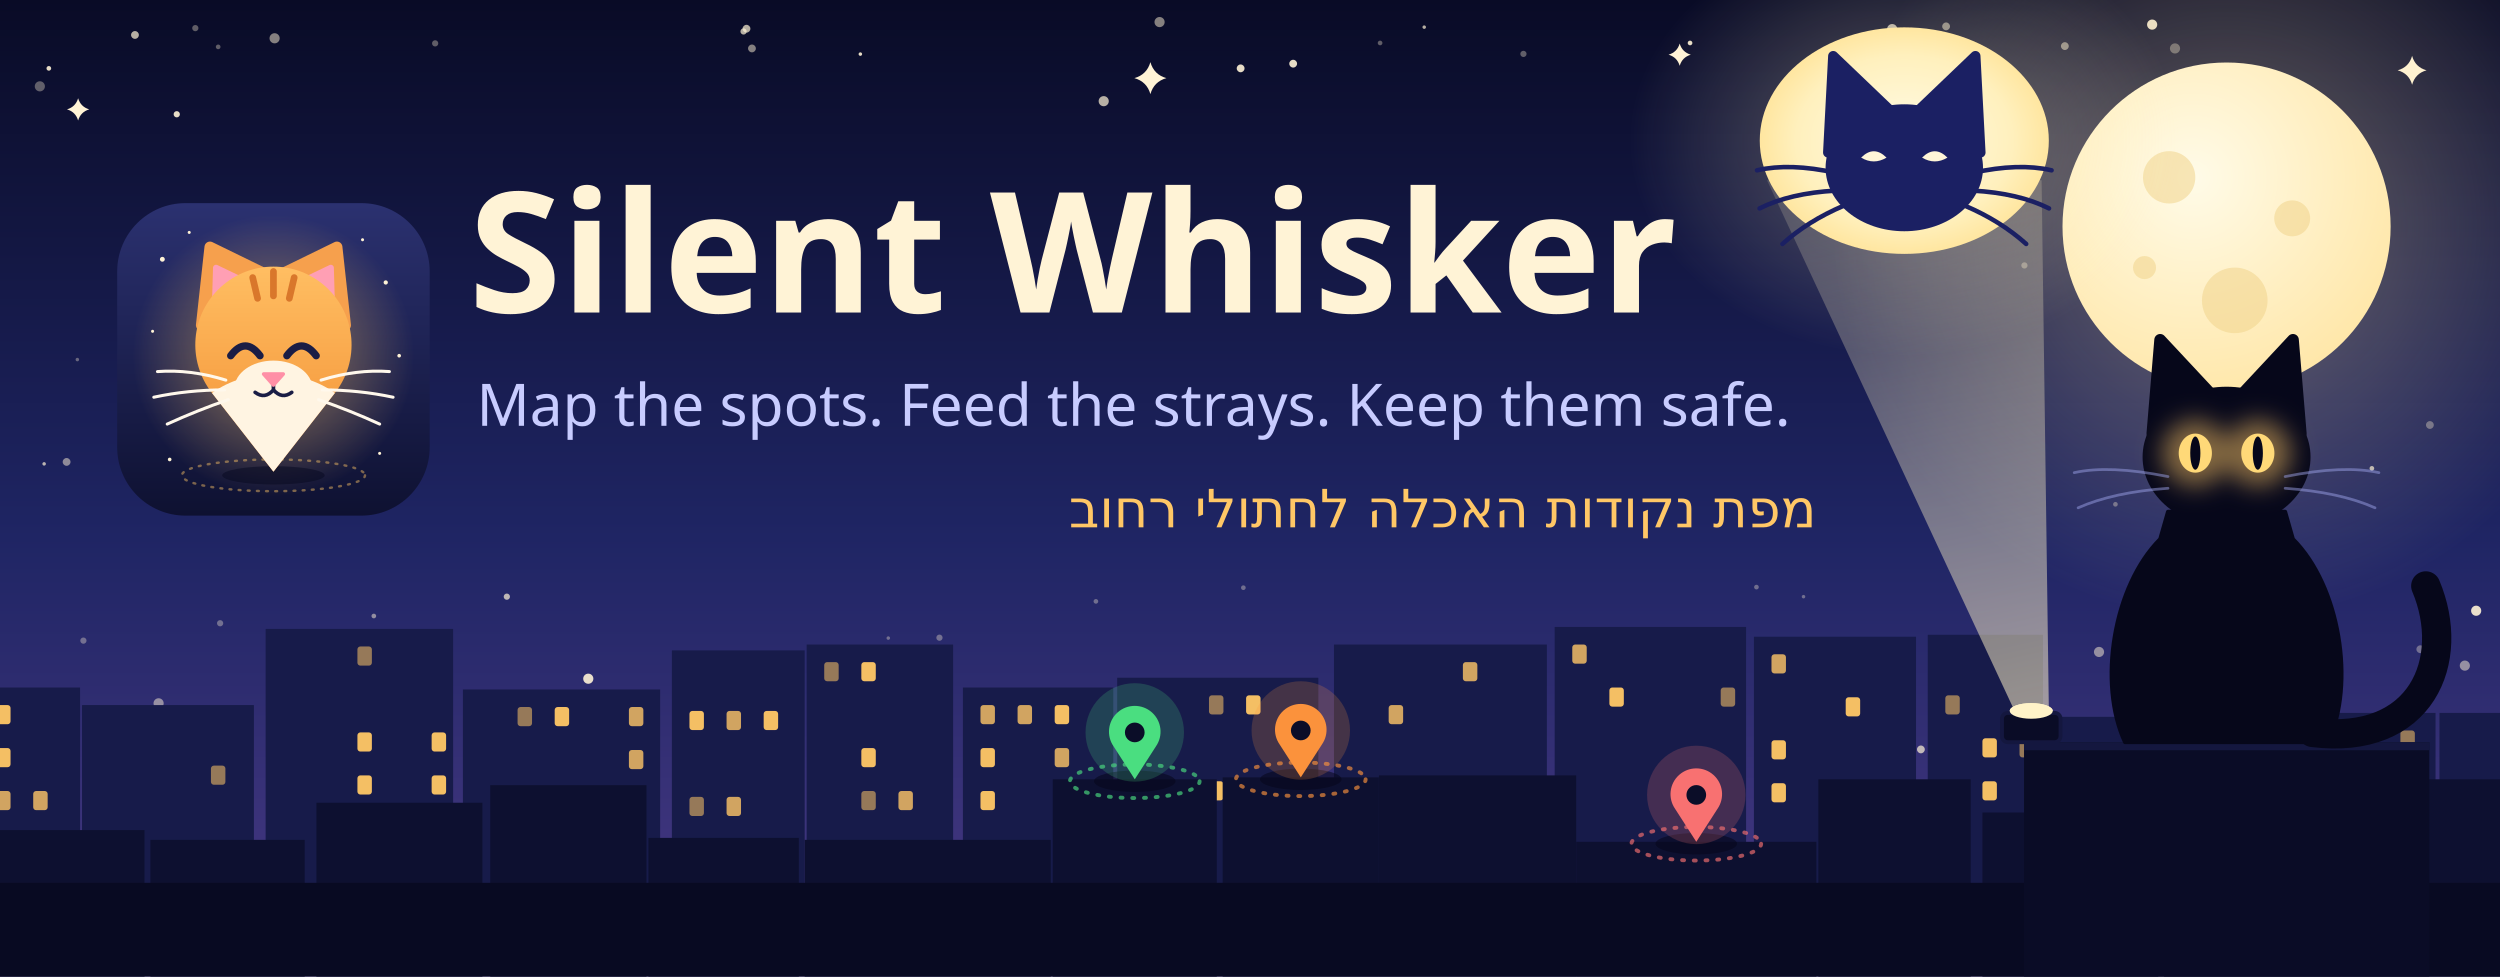
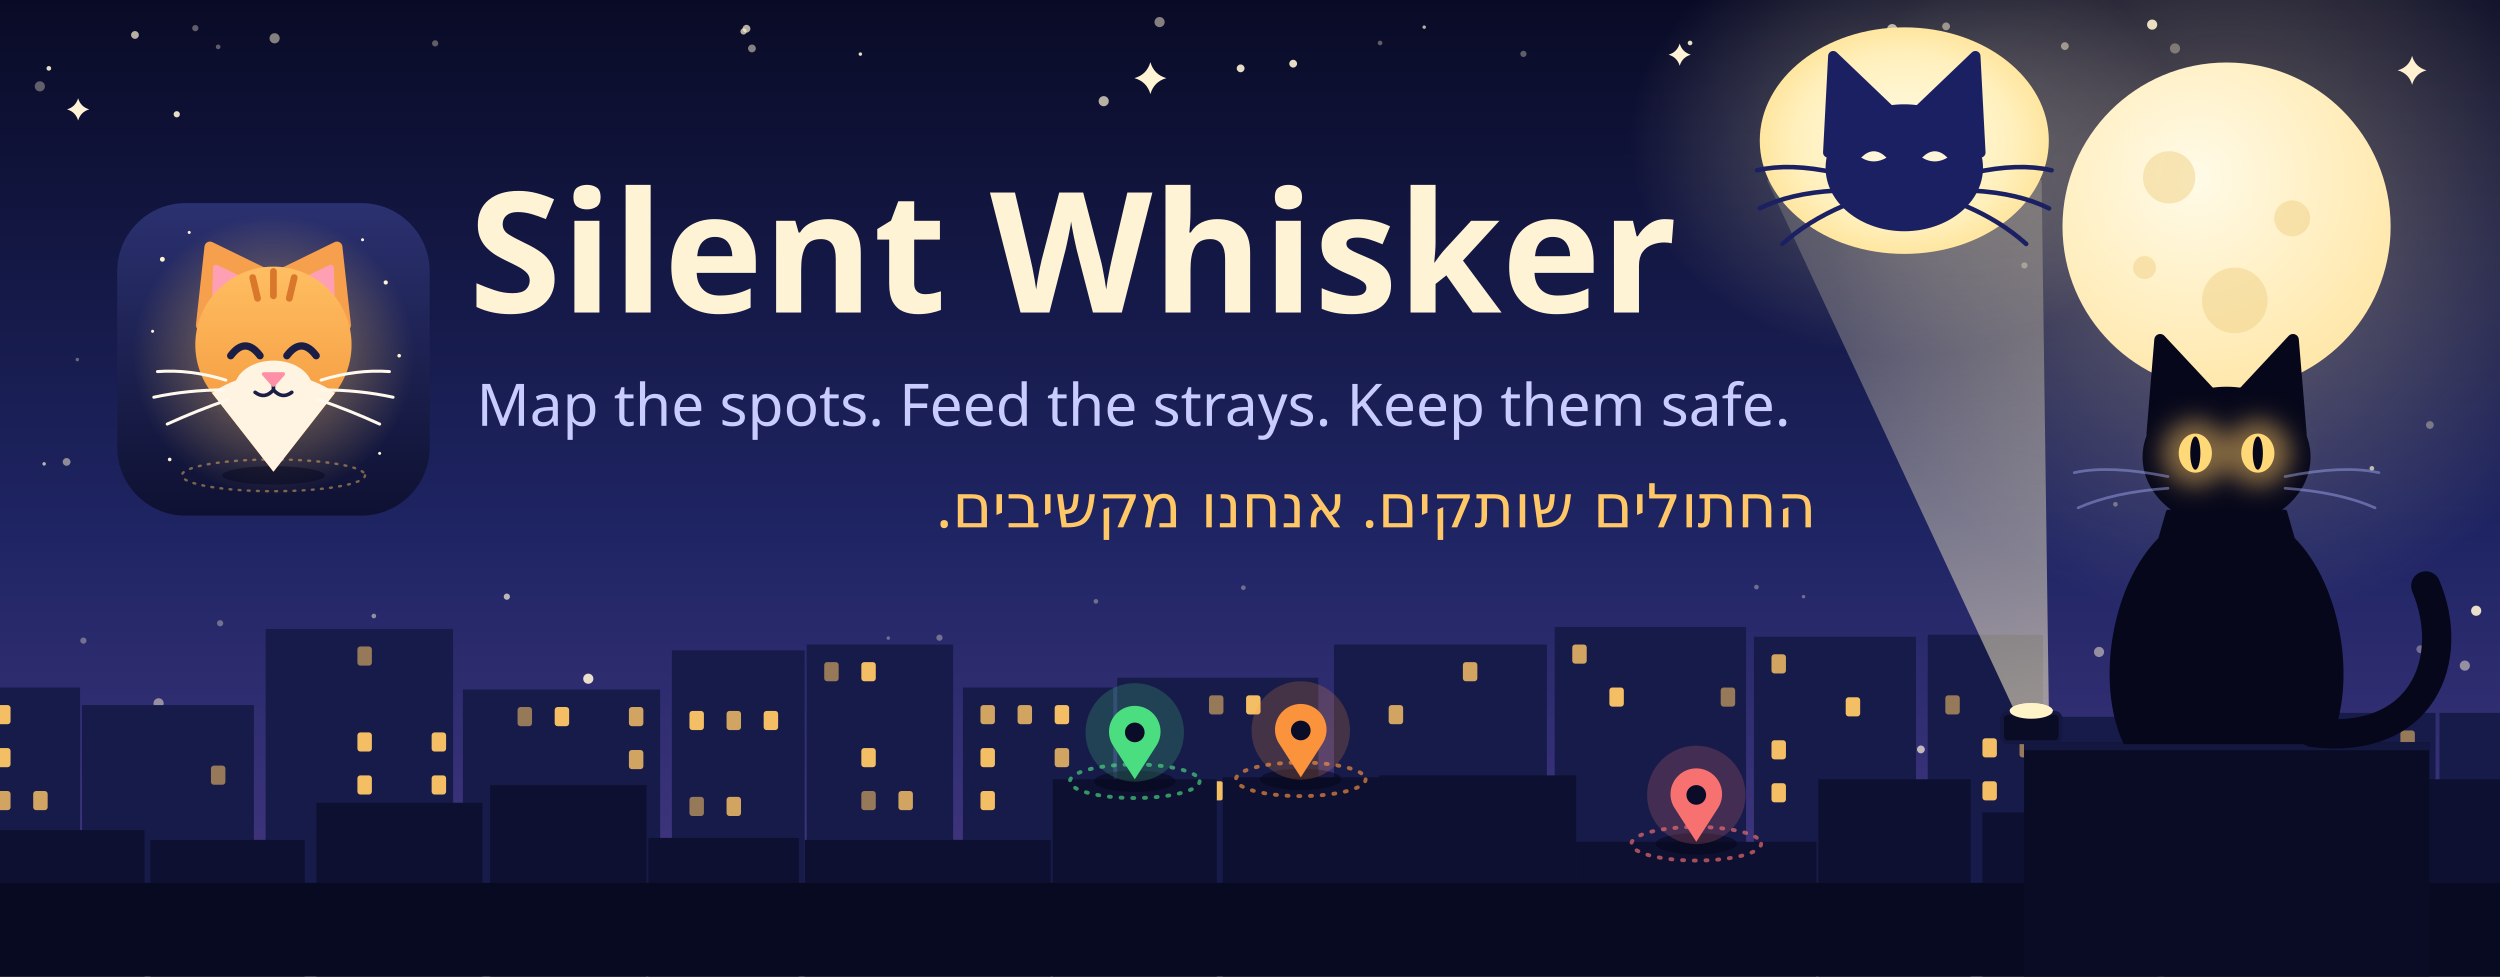
<svg xmlns="http://www.w3.org/2000/svg" viewBox="0 0 1280 500" width="1280" height="500" role="img" aria-labelledby="t d">
  <defs>
    <linearGradient id="sky" x1="0" y1="0" x2="0" y2="1">
      <stop offset="0" stop-color="#090b26" />
      <stop offset=".55" stop-color="#1f2564" />
      <stop offset="1" stop-color="#4a3a86" />
    </linearGradient>
    <radialGradient id="moon" cx=".4" cy=".35" r=".75">
      <stop offset="0" stop-color="#fffbe8" />
      <stop offset="1" stop-color="#ffe5a3" />
    </radialGradient>
    <radialGradient id="moonglow">
      <stop offset="0" stop-color="#ffe9b0" stop-opacity=".38" />
      <stop offset="1" stop-color="#ffe9b0" stop-opacity="0" />
    </radialGradient>
    <radialGradient id="sigdisc">
      <stop offset="0" stop-color="#fffbe6" />
      <stop offset=".75" stop-color="#fff0bd" />
      <stop offset="1" stop-color="#ffe6a0" />
    </radialGradient>
    <radialGradient id="sigglow">
      <stop offset="0" stop-color="#fff3c8" stop-opacity=".34" />
      <stop offset="1" stop-color="#fff3c8" stop-opacity="0" />
    </radialGradient>
    <filter id="blur" x="-50%" y="-50%" width="200%" height="200%">
      <feGaussianBlur stdDeviation="6" />
    </filter>
  </defs>
  <rect width="1280" height="500" fill="url(#sky)" />
  <g fill="#fff3d6">
    <circle cx="1101.9" cy="12.6" r="2.6" opacity="0.9" />
    <circle cx="1141.9" cy="43.1" r="2.6" opacity="0.35" />
    <circle cx="647.9" cy="388.8" r="2.6" opacity="0.35" />
    <circle cx="983.5" cy="383.7" r="2.0" opacity="0.7" />
    <circle cx="440.5" cy="27.7" r="0.9" opacity="0.9" />
    <circle cx="39.6" cy="184.1" r="0.9" opacity="0.35" />
    <circle cx="20.4" cy="44.2" r="2.6" opacity="0.35" />
    <circle cx="1104.5" cy="175" r="1.2" opacity="0.5" />
    <circle cx="780" cy="27.6" r="1.6" opacity="0.35" />
    <circle cx="1102.9" cy="55.1" r="2.6" opacity="0.7" />
    <circle cx="1036.5" cy="135.9" r="1.6" opacity="0.35" />
    <circle cx="662.1" cy="32.6" r="2.0" opacity="0.9" />
    <circle cx="636.6" cy="300.9" r="1.2" opacity="0.35" />
    <circle cx="1214.4" cy="239.8" r="1.2" opacity="0.7" />
    <circle cx="225.5" cy="355.7" r="1.6" opacity="0.35" />
    <circle cx="73.6" cy="409.9" r="1.2" opacity="0.7" />
    <circle cx="1202.6" cy="414.3" r="2.6" opacity="0.5" />
    <circle cx="25" cy="35" r="1.2" opacity="0.9" />
    <circle cx="380.7" cy="16.1" r="1.6" opacity="0.7" />
    <circle cx="751.1" cy="339.1" r="1.6" opacity="0.9" />
    <circle cx="449.6" cy="388.5" r="1.6" opacity="0.5" />
    <circle cx="684.6" cy="395.9" r="0.9" opacity="0.9" />
    <circle cx="1115.6" cy="245.3" r="1.6" opacity="0.35" />
    <circle cx="923.4" cy="305.5" r="0.9" opacity="0.35" />
    <circle cx="865.3" cy="22" r="1.2" opacity="0.9" />
    <circle cx="301.2" cy="347.5" r="2.6" opacity="0.9" />
    <circle cx="1113.6" cy="24.8" r="2.6" opacity="0.35" />
    <circle cx="111.7" cy="24" r="1.2" opacity="0.35" />
    <circle cx="42.7" cy="328" r="1.6" opacity="0.35" />
    <circle cx="996.4" cy="13.5" r="2.0" opacity="0.5" />
    <circle cx="1240.2" cy="414.4" r="1.2" opacity="0.35" />
    <circle cx="1134.8" cy="285.2" r="2.0" opacity="0.5" />
    <circle cx="161.3" cy="394.6" r="0.9" opacity="0.7" />
    <circle cx="140.6" cy="19.6" r="2.6" opacity="0.5" />
    <circle cx="563.5" cy="397" r="0.9" opacity="0.35" />
    <circle cx="1083.1" cy="258.2" r="1.2" opacity="0.35" />
    <circle cx="1239.2" cy="332.4" r="2.0" opacity="0.35" />
    <circle cx="1114.5" cy="387.2" r="0.9" opacity="0.35" />
    <circle cx="34.1" cy="236.5" r="2.0" opacity="0.5" />
    <circle cx="1102.3" cy="142.7" r="2.6" opacity="0.35" />
    <circle cx="593.7" cy="11.3" r="2.6" opacity="0.5" />
    <circle cx="100" cy="14.4" r="1.6" opacity="0.35" />
    <circle cx="729.2" cy="13.9" r="0.9" opacity="0.7" />
    <circle cx="613.3" cy="365" r="2.0" opacity="0.35" />
    <circle cx="697.2" cy="390.8" r="0.9" opacity="0.5" />
    <circle cx="687.6" cy="399.8" r="0.9" opacity="0.9" />
    <circle cx="1147" cy="98.8" r="1.2" opacity="0.9" />
    <circle cx="22.6" cy="237.5" r="0.9" opacity="0.7" />
    <circle cx="635.2" cy="35" r="2.0" opacity="0.9" />
    <circle cx="561.1" cy="307.9" r="1.2" opacity="0.35" />
    <circle cx="1166.5" cy="405.3" r="0.9" opacity="0.7" />
    <circle cx="968.8" cy="14.9" r="2.6" opacity="0.7" />
    <circle cx="854.7" cy="409.7" r="1.2" opacity="0.35" />
    <circle cx="81.2" cy="360.1" r="2.6" opacity="0.5" />
    <circle cx="385" cy="24.8" r="2.0" opacity="0.5" />
    <circle cx="582.1" cy="405.5" r="0.9" opacity="0.7" />
    <circle cx="812.7" cy="336.1" r="2.6" opacity="0.9" />
    <circle cx="1074.7" cy="333.8" r="2.6" opacity="0.5" />
    <circle cx="1057.2" cy="23.6" r="2.0" opacity="0.5" />
    <circle cx="481" cy="326.5" r="1.6" opacity="0.35" />
    <circle cx="1267.8" cy="312.7" r="2.6" opacity="0.9" />
    <circle cx="402.5" cy="359.1" r="1.2" opacity="0.35" />
    <circle cx="259.5" cy="305.5" r="1.6" opacity="0.7" />
    <circle cx="382.2" cy="14.7" r="2.0" opacity="0.7" />
    <circle cx="706.6" cy="22" r="1.2" opacity="0.35" />
    <circle cx="69.1" cy="17.9" r="2.0" opacity="0.7" />
    <circle cx="454.8" cy="326.7" r="0.9" opacity="0.35" />
    <circle cx="899.3" cy="300.6" r="1.2" opacity="0.35" />
    <circle cx="53" cy="409.4" r="1.6" opacity="0.7" />
    <circle cx="952.1" cy="52.6" r="1.6" opacity="0.5" />
    <circle cx="1262" cy="340.8" r="2.6" opacity="0.5" />
    <circle cx="90.5" cy="58.5" r="1.6" opacity="0.9" />
    <circle cx="222.8" cy="22.2" r="1.6" opacity="0.35" />
    <circle cx="565.1" cy="51.8" r="2.6" opacity="0.7" />
    <circle cx="880.5" cy="373.8" r="0.9" opacity="0.7" />
    <circle cx="191.4" cy="315.4" r="1.2" opacity="0.5" />
    <circle cx="1244.1" cy="217.6" r="2.0" opacity="0.35" />
    <circle cx="112.7" cy="319.1" r="1.6" opacity="0.35" />
  </g>
  <path d="M589 31.8 Q590.8 38.2 597.2 40 Q590.8 41.8 589 48.2 Q587.2 41.8 580.8 40 Q587.2 38.2 589 31.8Z" fill="#fff3d6" />
  <path d="M860 22.3 Q861.3 26.7 865.7 28 Q861.3 29.3 860 33.7 Q858.7 29.3 854.3 28 Q858.7 26.7 860 22.3Z" fill="#fff3d6" />
  <path d="M40 50.3 Q41.3 54.7 45.7 56 Q41.3 57.3 40 61.7 Q38.7 57.3 34.3 56 Q38.7 54.7 40 50.3Z" fill="#fff3d6" />
  <path d="M1235 28.6 Q1236.6 34.4 1242.4 36 Q1236.6 37.6 1235 43.4 Q1233.4 37.6 1227.6 36 Q1233.4 34.4 1235 28.6Z" fill="#fff3d6" />
  <circle cx="1140" cy="116" r="201.6" fill="url(#moonglow)" />
  <circle cx="1140" cy="116" r="84" fill="url(#moon)" />
  <g fill="#f0d48c" opacity=".55">
    <circle cx="1110.6" cy="90.8" r="13.4" />
    <circle cx="1173.6" cy="111.8" r="9.2" />
    <circle cx="1144.2" cy="153.8" r="16.8" />
    <circle cx="1098" cy="137" r="5.9" />
  </g>
  <rect x="-30" y="352" width="71" height="116" fill="#171b4a" />
  <rect x="-21" y="383" width="7.4" height="9.8" rx="1.5" fill="#ffc766" opacity="0.95" />
  <rect x="-21" y="405" width="7.4" height="9.8" rx="1.5" fill="#ffc766" opacity="0.55" />
  <rect x="-2" y="361" width="7.4" height="9.8" rx="1.5" fill="#ffc766" opacity="0.95" />
  <rect x="-2" y="383" width="7.4" height="9.8" rx="1.5" fill="#ffc766" opacity="0.95" />
  <rect x="-2" y="405" width="7.4" height="9.8" rx="1.5" fill="#ffc766" opacity="0.8" />
  <rect x="17" y="405" width="7.4" height="9.8" rx="1.5" fill="#ffc766" opacity="0.8" />
  <rect x="42" y="361" width="88" height="107" fill="#171b4a" />
  <rect x="108" y="392" width="7.4" height="9.8" rx="1.5" fill="#ffc766" opacity="0.55" />
  <rect x="136" y="322" width="96" height="146" fill="#171b4a" />
  <rect x="183" y="331" width="7.4" height="9.8" rx="1.5" fill="#ffc766" opacity="0.55" />
  <rect x="183" y="375" width="7.4" height="9.8" rx="1.5" fill="#ffc766" opacity="0.95" />
  <rect x="183" y="397" width="7.4" height="9.8" rx="1.5" fill="#ffc766" opacity="0.95" />
  <rect x="221" y="375" width="7.4" height="9.8" rx="1.5" fill="#ffc766" opacity="0.95" />
  <rect x="221" y="397" width="7.4" height="9.8" rx="1.5" fill="#ffc766" opacity="0.95" />
  <rect x="237" y="353" width="101" height="115" fill="#171b4a" />
  <rect x="265" y="362" width="7.4" height="9.8" rx="1.5" fill="#ffc766" opacity="0.55" />
  <rect x="265" y="406" width="7.4" height="9.8" rx="1.5" fill="#ffc766" opacity="0.95" />
  <rect x="284" y="362" width="7.4" height="9.8" rx="1.5" fill="#ffc766" opacity="0.95" />
  <rect x="303" y="406" width="7.4" height="9.8" rx="1.5" fill="#ffc766" opacity="0.55" />
  <rect x="322" y="362" width="7.4" height="9.8" rx="1.5" fill="#ffc766" opacity="0.8" />
  <rect x="322" y="384" width="7.4" height="9.8" rx="1.5" fill="#ffc766" opacity="0.8" />
  <rect x="344" y="333" width="68" height="135" fill="#171b4a" />
  <rect x="353" y="364" width="7.4" height="9.8" rx="1.5" fill="#ffc766" opacity="0.95" />
  <rect x="353" y="408" width="7.4" height="9.8" rx="1.5" fill="#ffc766" opacity="0.55" />
  <rect x="372" y="364" width="7.4" height="9.8" rx="1.5" fill="#ffc766" opacity="0.8" />
  <rect x="372" y="408" width="7.4" height="9.8" rx="1.5" fill="#ffc766" opacity="0.8" />
  <rect x="391" y="364" width="7.4" height="9.8" rx="1.5" fill="#ffc766" opacity="0.95" />
  <rect x="413" y="330" width="75" height="138" fill="#171b4a" />
  <rect x="422" y="339" width="7.4" height="9.8" rx="1.5" fill="#ffc766" opacity="0.55" />
  <rect x="441" y="339" width="7.4" height="9.8" rx="1.5" fill="#ffc766" opacity="0.95" />
  <rect x="441" y="383" width="7.4" height="9.8" rx="1.5" fill="#ffc766" opacity="0.95" />
  <rect x="441" y="405" width="7.4" height="9.8" rx="1.5" fill="#ffc766" opacity="0.55" />
  <rect x="460" y="405" width="7.4" height="9.8" rx="1.5" fill="#ffc766" opacity="0.8" />
  <rect x="493" y="352" width="77" height="116" fill="#171b4a" />
  <rect x="502" y="361" width="7.4" height="9.8" rx="1.5" fill="#ffc766" opacity="0.8" />
  <rect x="502" y="383" width="7.4" height="9.8" rx="1.5" fill="#ffc766" opacity="0.95" />
  <rect x="502" y="405" width="7.4" height="9.8" rx="1.5" fill="#ffc766" opacity="0.95" />
  <rect x="521" y="361" width="7.4" height="9.8" rx="1.5" fill="#ffc766" opacity="0.8" />
  <rect x="540" y="361" width="7.4" height="9.8" rx="1.5" fill="#ffc766" opacity="0.95" />
  <rect x="540" y="383" width="7.4" height="9.8" rx="1.5" fill="#ffc766" opacity="0.8" />
  <rect x="572" y="347" width="103" height="121" fill="#171b4a" />
  <rect x="619" y="356" width="7.4" height="9.8" rx="1.5" fill="#ffc766" opacity="0.55" />
  <rect x="619" y="400" width="7.4" height="9.8" rx="1.5" fill="#ffc766" opacity="0.95" />
  <rect x="638" y="356" width="7.4" height="9.8" rx="1.5" fill="#ffc766" opacity="0.95" />
  <rect x="638" y="400" width="7.4" height="9.8" rx="1.5" fill="#ffc766" opacity="0.8" />
  <rect x="683" y="330" width="109" height="138" fill="#171b4a" />
  <rect x="711" y="361" width="7.4" height="9.8" rx="1.5" fill="#ffc766" opacity="0.8" />
  <rect x="730" y="405" width="7.4" height="9.8" rx="1.5" fill="#ffc766" opacity="0.8" />
  <rect x="749" y="339" width="7.4" height="9.8" rx="1.5" fill="#ffc766" opacity="0.8" />
  <rect x="796" y="321" width="98" height="147" fill="#171b4a" />
  <rect x="805" y="330" width="7.4" height="9.8" rx="1.5" fill="#ffc766" opacity="0.8" />
  <rect x="824" y="352" width="7.4" height="9.8" rx="1.5" fill="#ffc766" opacity="0.95" />
  <rect x="881" y="352" width="7.4" height="9.8" rx="1.5" fill="#ffc766" opacity="0.55" />
  <rect x="898" y="326" width="83" height="142" fill="#171b4a" />
  <rect x="907" y="335" width="7.4" height="9.8" rx="1.5" fill="#ffc766" opacity="0.8" />
  <rect x="907" y="379" width="7.4" height="9.8" rx="1.5" fill="#ffc766" opacity="0.95" />
  <rect x="907" y="401" width="7.4" height="9.8" rx="1.5" fill="#ffc766" opacity="0.95" />
  <rect x="945" y="357" width="7.4" height="9.8" rx="1.5" fill="#ffc766" opacity="0.95" />
  <rect x="945" y="401" width="7.4" height="9.8" rx="1.5" fill="#ffc766" opacity="0.8" />
  <rect x="987" y="325" width="59" height="143" fill="#171b4a" />
  <rect x="996" y="356" width="7.4" height="9.8" rx="1.5" fill="#ffc766" opacity="0.55" />
  <rect x="996" y="400" width="7.4" height="9.8" rx="1.5" fill="#ffc766" opacity="0.8" />
  <rect x="1015" y="378" width="7.4" height="9.8" rx="1.5" fill="#ffc766" opacity="0.95" />
  <rect x="1015" y="400" width="7.4" height="9.8" rx="1.5" fill="#ffc766" opacity="0.95" />
  <rect x="1034" y="378" width="7.4" height="9.8" rx="1.5" fill="#ffc766" opacity="0.55" />
  <rect x="1047" y="367" width="111" height="101" fill="#171b4a" />
  <rect x="1113" y="398" width="7.4" height="9.8" rx="1.5" fill="#ffc766" opacity="0.8" />
  <rect x="1132" y="398" width="7.4" height="9.8" rx="1.5" fill="#ffc766" opacity="0.55" />
  <rect x="1163" y="365" width="84" height="103" fill="#171b4a" />
  <rect x="1172" y="374" width="7.4" height="9.8" rx="1.5" fill="#ffc766" opacity="0.8" />
  <rect x="1172" y="396" width="7.4" height="9.8" rx="1.5" fill="#ffc766" opacity="0.95" />
  <rect x="1191" y="396" width="7.4" height="9.8" rx="1.5" fill="#ffc766" opacity="0.55" />
  <rect x="1210" y="374" width="7.4" height="9.8" rx="1.5" fill="#ffc766" opacity="0.55" />
  <rect x="1229" y="374" width="7.4" height="9.8" rx="1.5" fill="#ffc766" opacity="0.55" />
  <rect x="1229" y="396" width="7.4" height="9.8" rx="1.5" fill="#ffc766" opacity="0.95" />
  <rect x="1249" y="365" width="109" height="103" fill="#171b4a" />
  <rect x="1334" y="396" width="7.4" height="9.8" rx="1.5" fill="#ffc766" opacity="0.8" />
  <rect x="-40" y="425" width="114" height="75" fill="#0d1030" />
  <rect x="77" y="430" width="79" height="70" fill="#0d1030" />
  <rect x="162" y="411" width="85" height="89" fill="#0d1030" />
  <rect x="251" y="402" width="80" height="98" fill="#0d1030" />
  <rect x="332" y="429" width="77" height="71" fill="#0d1030" />
  <rect x="412" y="430" width="126" height="70" fill="#0d1030" />
  <rect x="539" y="399" width="84" height="101" fill="#0d1030" />
  <rect x="626" y="398" width="80" height="102" fill="#0d1030" />
  <rect x="706" y="397" width="101" height="103" fill="#0d1030" />
  <rect x="807" y="431" width="123" height="69" fill="#0d1030" />
  <rect x="931" y="399" width="78" height="101" fill="#0d1030" />
  <rect x="1015" y="416" width="90" height="84" fill="#0d1030" />
  <rect x="1108" y="400" width="91" height="100" fill="#0d1030" />
  <rect x="1199" y="399" width="112" height="101" fill="#0d1030" />
  <rect x="0" y="452" width="1280" height="48" fill="#080a22" />
  <linearGradient id="beam" gradientUnits="userSpaceOnUse" x1="1040" y1="363" x2="975" y2="72">
    <stop offset="0" stop-color="#fff3c8" stop-opacity=".55" />
    <stop offset="1" stop-color="#fff3c8" stop-opacity=".14" />
  </linearGradient>
  <ellipse cx="975" cy="72" rx="140.6" ry="110.2" fill="url(#sigglow)" />
  <path d="M1031 363 L904.7 92.3 L1045.3 92.3 L1049 363 Z" fill="url(#beam)" />
  <ellipse cx="975" cy="72" rx="74" ry="58" fill="url(#sigdisc)" />
  <g transform="translate(975 75.5) scale(1.3)">
    <g fill="#1b2063" stroke="#1b2063" stroke-linejoin="round" stroke-width="4">
      <ellipse cx="0" cy="8" rx="31" ry="25" stroke="none" />
      <path d="M-30 2 L-28 -36 L-5 -14 Z" />
      <path d="M30 2 L28 -36 L5 -14 Z" />
    </g>
    <g stroke="#1b2063" stroke-width="1.8" stroke-linecap="round" fill="none">
      <path d="M-27 10 Q-45 6 -58 9" />
      <path d="M-27 17 Q-45 18 -57 24" />
      <path d="M-24 23 Q-38 29 -48 38" />
      <path d="M27 10 Q45 6 58 9" />
      <path d="M27 17 Q45 18 57 24" />
      <path d="M24 23 Q38 29 48 38" />
    </g>
    <g fill="#fff6d8">
      <path d="M-17 4 Q-12 -1 -7 4 Q-12 7 -17 4Z" />
      <path d="M17 4 Q12 -1 7 4 Q12 7 17 4Z" />
    </g>
  </g>
  <g>
    <rect x="1025" y="365" width="30" height="15" rx="3" fill="#0a0c26" />
    <ellipse cx="1040" cy="364" rx="11" ry="4" fill="#fff3c8" />
  </g>
  <rect x="1036.3" y="380" width="207.5" height="120" fill="#0a0c26" />
  <rect x="1036.3" y="380" width="207.5" height="4.1" fill="#14173f" />
  <g>
    <rect x="1025" y="365" width="30" height="15" rx="3" fill="#0a0c26" stroke="#14173f" stroke-width="2" />
    <ellipse cx="1040" cy="364" rx="11" ry="4" fill="#fff3c8" />
  </g>
  <g transform="translate(1140 380) scale(1)">
    <g fill="#06071a" stroke="#06071a" stroke-linejoin="round">
      <path d="M-52 0 C-66 -30 -58 -80 -34 -104 L-30 -118 L30 -118 L34 -104 C58 -80 66 -30 52 0 Z" stroke-width="2" />
      <ellipse cx="0" cy="-146" rx="43" ry="36" stroke="none" />
      <path d="M-38 -158 L-34 -206 L-6 -176 Z" stroke-width="6" />
      <path d="M38 -158 L34 -206 L6 -176 Z" stroke-width="6" />
    </g>
    <path d="M44 -5 C100 2 118 -42 102 -80" fill="none" stroke="#06071a" stroke-width="15" stroke-linecap="round" />
    <g opacity=".5" filter="url(#blur)">
      <circle cx="-16" cy="-148" r="17" fill="#ffc766" />
      <circle cx="16" cy="-148" r="17" fill="#ffc766" />
    </g>
    <g fill="#ffd978">
      <ellipse cx="-16" cy="-148" rx="8.5" ry="10" />
      <ellipse cx="16" cy="-148" rx="8.5" ry="10" />
    </g>
    <g fill="#06071a">
      <ellipse cx="-16" cy="-148" rx="2.6" ry="8.5" />
      <ellipse cx="16" cy="-148" rx="2.6" ry="8.5" />
    </g>
    <g stroke="#9aa0e6" stroke-opacity=".5" stroke-width="1.4" stroke-linecap="round" fill="none">
      <path d="M-30 -136 Q-60 -142 -78 -138" />
      <path d="M-30 -130 Q-58 -128 -76 -120" />
      <path d="M30 -136 Q60 -142 78 -138" />
      <path d="M30 -130 Q58 -128 76 -120" />
    </g>
  </g>
  <g transform="translate(581 399)">
    <ellipse cx="0" cy="1" rx="20.9" ry="5.5" fill="#05061a" opacity=".55" />
    <ellipse cx="0" cy="1" rx="33.2" ry="8.6" fill="none" stroke="#4ade80" stroke-opacity=".65" stroke-width="2" stroke-dasharray="1 5" stroke-linecap="round" />
    <g transform="scale(1.2)">
      <circle cx="0" cy="-20" r="21" fill="#4ade80" opacity=".2" />
      <path d="M0 0 L-9 -14 A11 11 0 1 1 9 -14 Z" fill="#4ade80" />
      <circle cx="0" cy="-20" r="4.2" fill="#0b0d28" />
    </g>
  </g>
  <g transform="translate(666 398)">
    <ellipse cx="0" cy="1" rx="20.9" ry="5.5" fill="#05061a" opacity=".55" />
    <ellipse cx="0" cy="1" rx="33.2" ry="8.6" fill="none" stroke="#fb923c" stroke-opacity=".65" stroke-width="2" stroke-dasharray="1 5" stroke-linecap="round" />
    <g transform="scale(1.2)">
      <circle cx="0" cy="-20" r="21" fill="#fb923c" opacity=".2" />
      <path d="M0 0 L-9 -14 A11 11 0 1 1 9 -14 Z" fill="#fb923c" />
      <circle cx="0" cy="-20" r="4.2" fill="#0b0d28" />
    </g>
  </g>
  <g transform="translate(868.5 431)">
    <ellipse cx="0" cy="1" rx="20.9" ry="5.5" fill="#05061a" opacity=".55" />
    <ellipse cx="0" cy="1" rx="33.2" ry="8.6" fill="none" stroke="#f87171" stroke-opacity=".65" stroke-width="2" stroke-dasharray="1 5" stroke-linecap="round" />
    <g transform="scale(1.2)">
      <circle cx="0" cy="-20" r="21" fill="#f87171" opacity=".2" />
      <path d="M0 0 L-9 -14 A11 11 0 1 1 9 -14 Z" fill="#f87171" />
      <circle cx="0" cy="-20" r="4.2" fill="#0b0d28" />
    </g>
  </g>
  <svg x="60" y="104" width="160" height="160" viewBox="0 0 512 512">
    <defs>
      <linearGradient id="logo-sky" x1="0" y1="0" x2="0" y2="1">
        <stop offset="0" stop-color="#2b3170" />
        <stop offset="1" stop-color="#0e1131" />
      </linearGradient>
      <linearGradient id="logo-fur" x1="0" y1="0" x2="0" y2="1">
        <stop offset="0" stop-color="#ffbe62" />
        <stop offset="1" stop-color="#f28f33" />
      </linearGradient>
      <radialGradient id="logo-glow" cx="0.5" cy="0.5" r="0.5">
        <stop offset="0" stop-color="#ffc766" stop-opacity="0.55" />
        <stop offset="1" stop-color="#ffc766" stop-opacity="0" />
      </radialGradient>
      <clipPath id="logo-pin">
        <path d="M256 440 L356.9 310.8 A128 128 0 1 0 155.1 310.8 Z" />
      </clipPath>
    </defs>
    <rect width="512" height="512" rx="112" fill="url(#logo-sky)" />
    <circle cx="256" cy="250" r="230" fill="url(#logo-glow)" />
    <g fill="#fff3d6">
      <circle cx="74" cy="92" r="4" />
      <circle cx="118" cy="48" r="2.5" />
      <circle cx="440" cy="130" r="3.5" />
      <circle cx="402" cy="60" r="2.5" />
      <circle cx="58" cy="210" r="2.5" />
      <circle cx="462" cy="250" r="3" />
      <circle cx="86" cy="420" r="3" />
      <circle cx="430" cy="410" r="2.5" />
    </g>
    <ellipse cx="256" cy="446" rx="150" ry="26" fill="none" stroke="#ffc766" stroke-opacity="0.45" stroke-width="4" stroke-dasharray="3 12" stroke-linecap="round" />
    <ellipse cx="256" cy="446" rx="84" ry="15" fill="#080a22" fill-opacity="0.55" />
    <g stroke-linejoin="round" stroke-width="18" stroke="#f6a04d">
      <path d="M138 200 L152 72 L238 114 Z" fill="#f6a04d" />
      <path d="M374 200 L360 72 L274 114 Z" fill="#f6a04d" />
    </g>
    <path d="M160 176 L162 106 L212 130 Z" fill="#ff9fb4" stroke="#ff9fb4" stroke-width="10" stroke-linejoin="round" />
    <path d="M352 176 L350 106 L300 130 Z" fill="#ff9fb4" stroke="#ff9fb4" stroke-width="10" stroke-linejoin="round" />
    <path d="M256 440 L356.9 310.8 A128 128 0 1 0 155.1 310.8 Z" fill="url(#logo-fur)" />
    <g clip-path="url(#logo-pin)">
      <ellipse cx="256" cy="400" rx="150" ry="120" fill="#fff4e2" />
      <ellipse cx="256" cy="304" rx="64" ry="46" fill="#fff4e2" />
    </g>
    <g stroke="#d9772b" stroke-width="11" stroke-linecap="round" fill="none">
      <path d="M256 112 V152" />
      <path d="M222 122 L230 156" />
      <path d="M290 122 L282 156" />
    </g>
    <g stroke="#1a1d45" stroke-linecap="round" stroke-linejoin="round" fill="none">
      <path d="M186 250 Q210 218 234 250" stroke-width="12" />
      <path d="M278 250 Q302 218 326 250" stroke-width="12" />
      <path d="M256 296 V306 M256 306 Q242 322 226 310 M256 306 Q270 322 286 310" stroke-width="6" />
    </g>
    <path d="M240 280 H272 L256 298 Z" fill="#ff8fa6" stroke="#ff8fa6" stroke-width="6" stroke-linejoin="round" />
    <g stroke="#fff8ec" stroke-width="5" stroke-linecap="round" fill="none">
      <path d="M178 290 Q120 272 66 276" />
      <path d="M176 306 Q116 306 60 318" />
      <path d="M182 322 Q130 340 82 362" />
      <path d="M334 290 Q392 272 446 276" />
      <path d="M336 306 Q396 306 452 318" />
      <path d="M330 322 Q382 340 430 362" />
    </g>
  </svg>
  <g font-family="Rubik, 'Segoe UI', system-ui, sans-serif">
    <text x="240" y="160" font-size="86" font-weight="800" fill="#fff3d6">Silent Whisker</text>
    <text x="244" y="218" font-size="30" font-weight="500" fill="#c8ccff">Map the spots. Feed the strays. Keep them safe.</text>
-     <text x="930" y="270" text-anchor="end" font-size="27" font-weight="500" fill="#ffc766">מפת נקודות האכלה לחתולי רחוב</text>
+     <text x="930" y="270" text-anchor="end" font-size="31" font-weight="500" fill="#ffc766">החתולים שותקים. אנחנו מקשיבים.‏</text>
  </g>
</svg>
